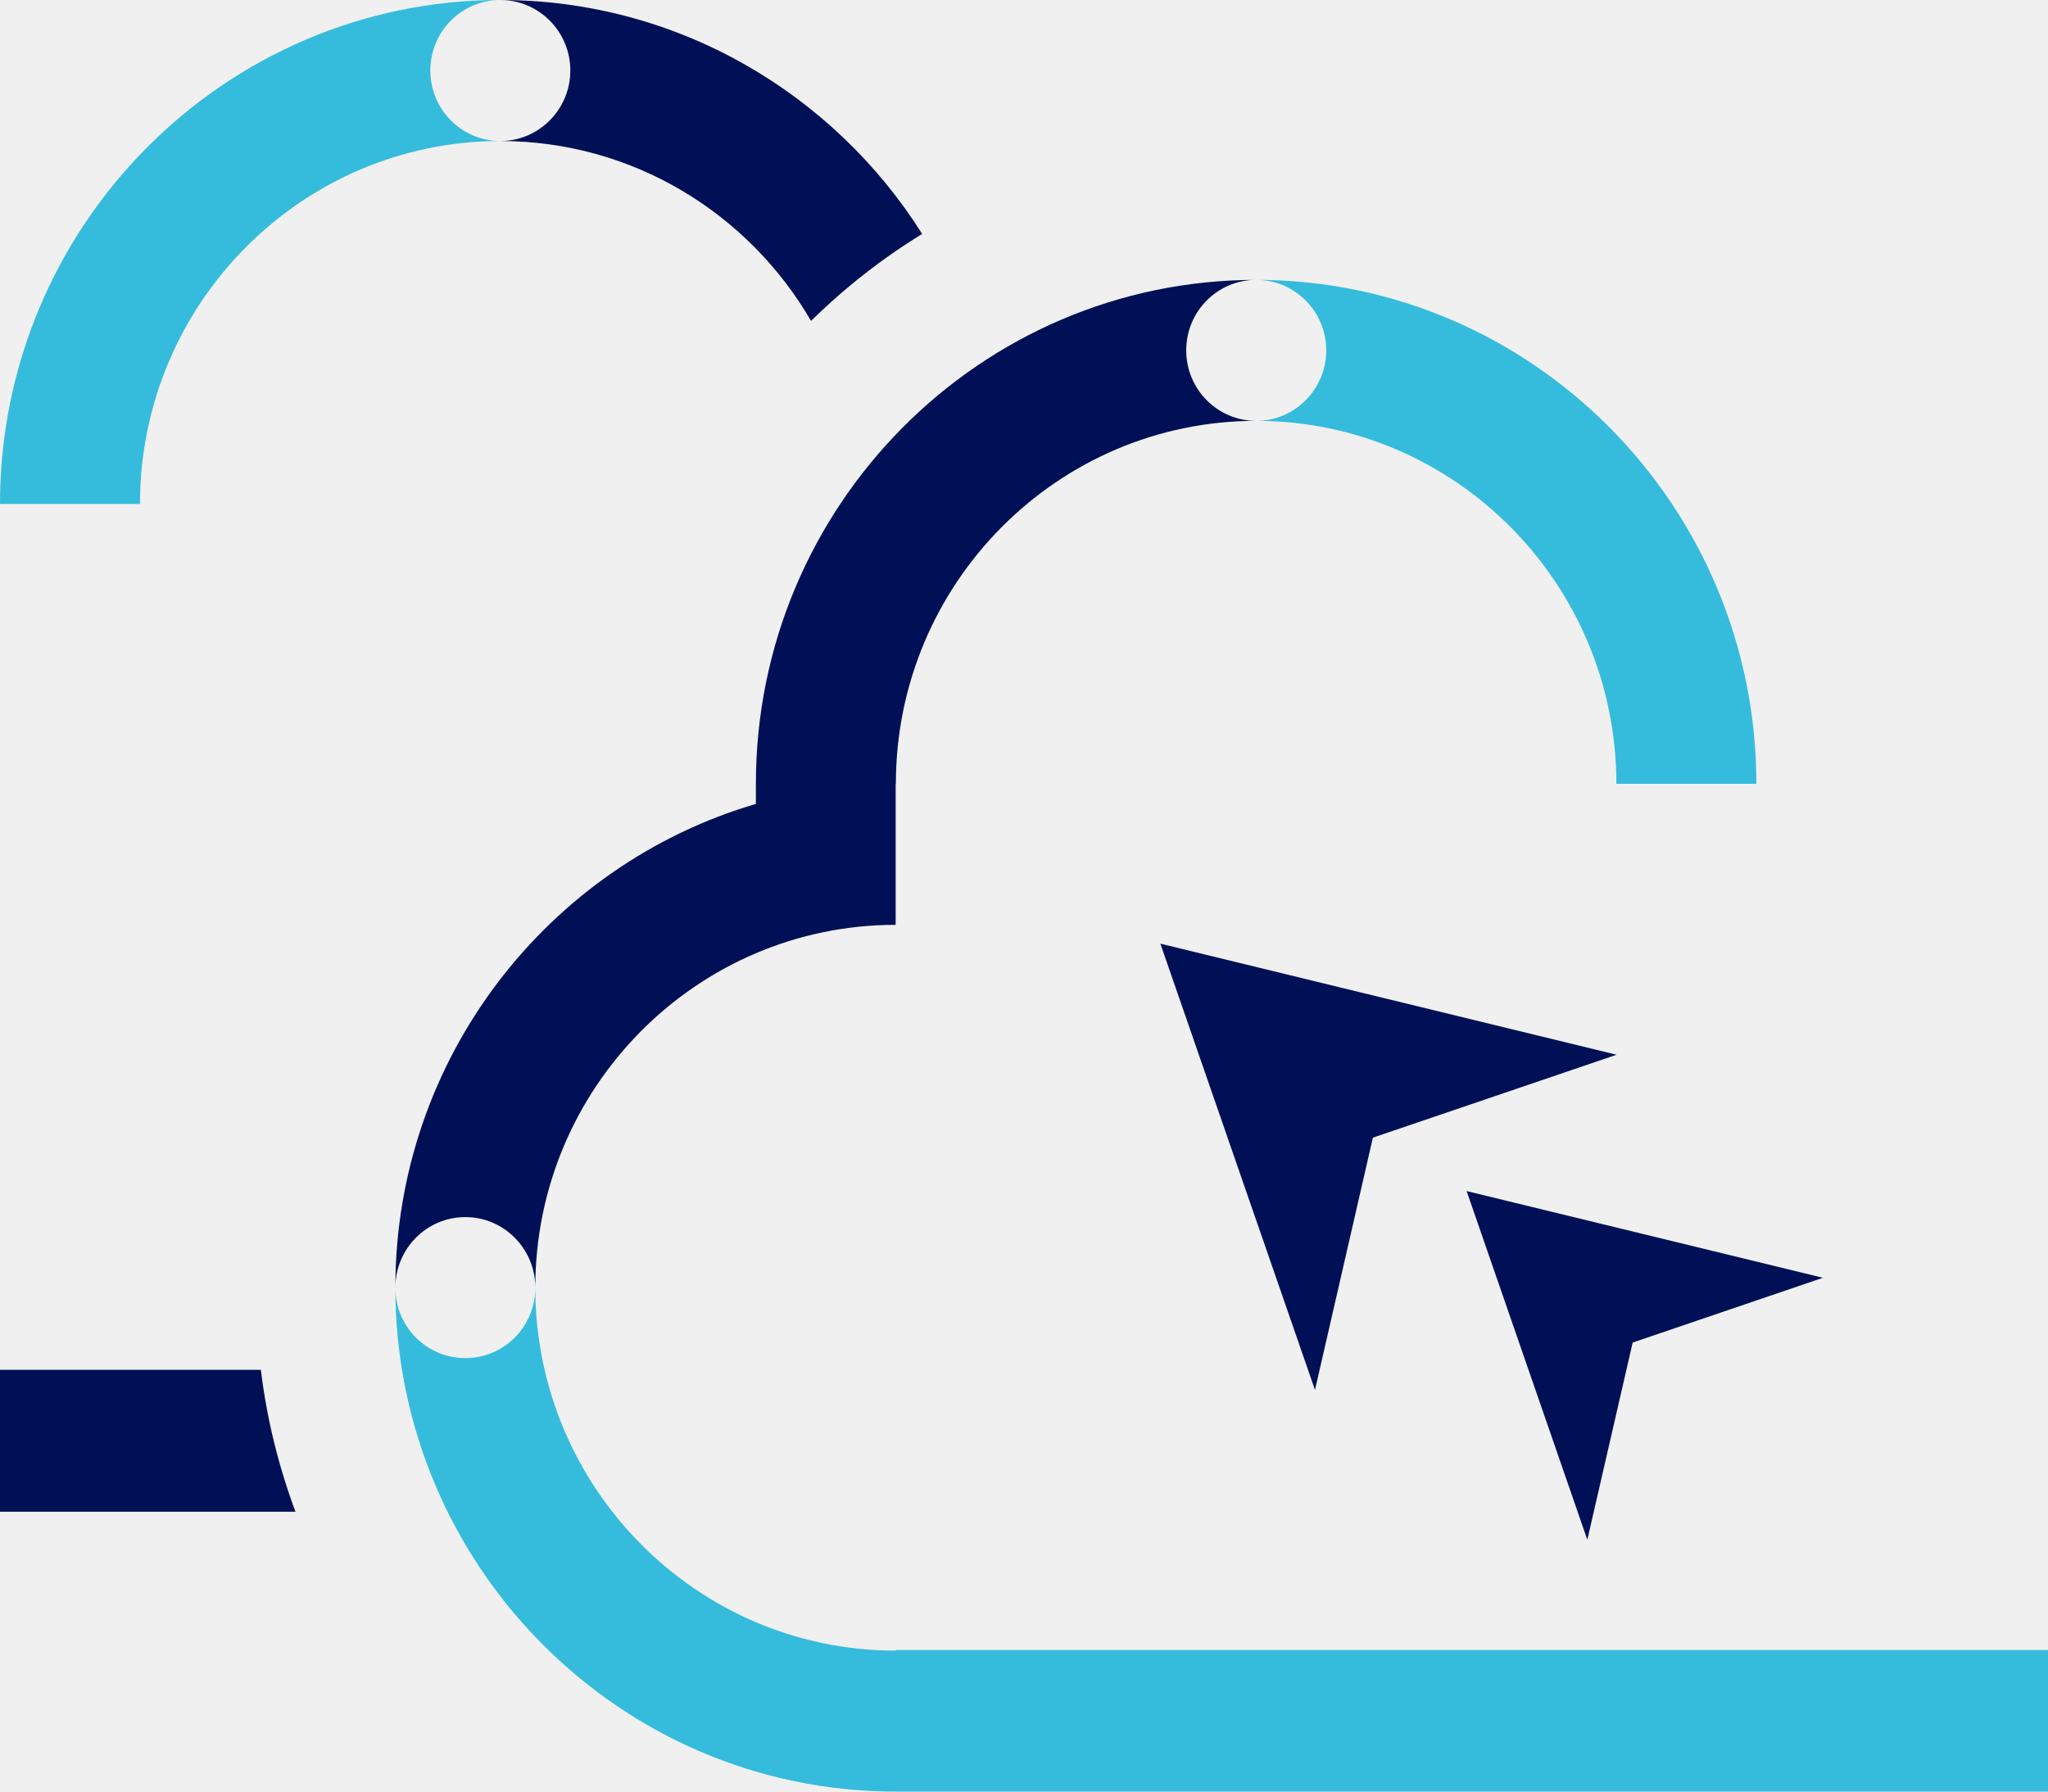
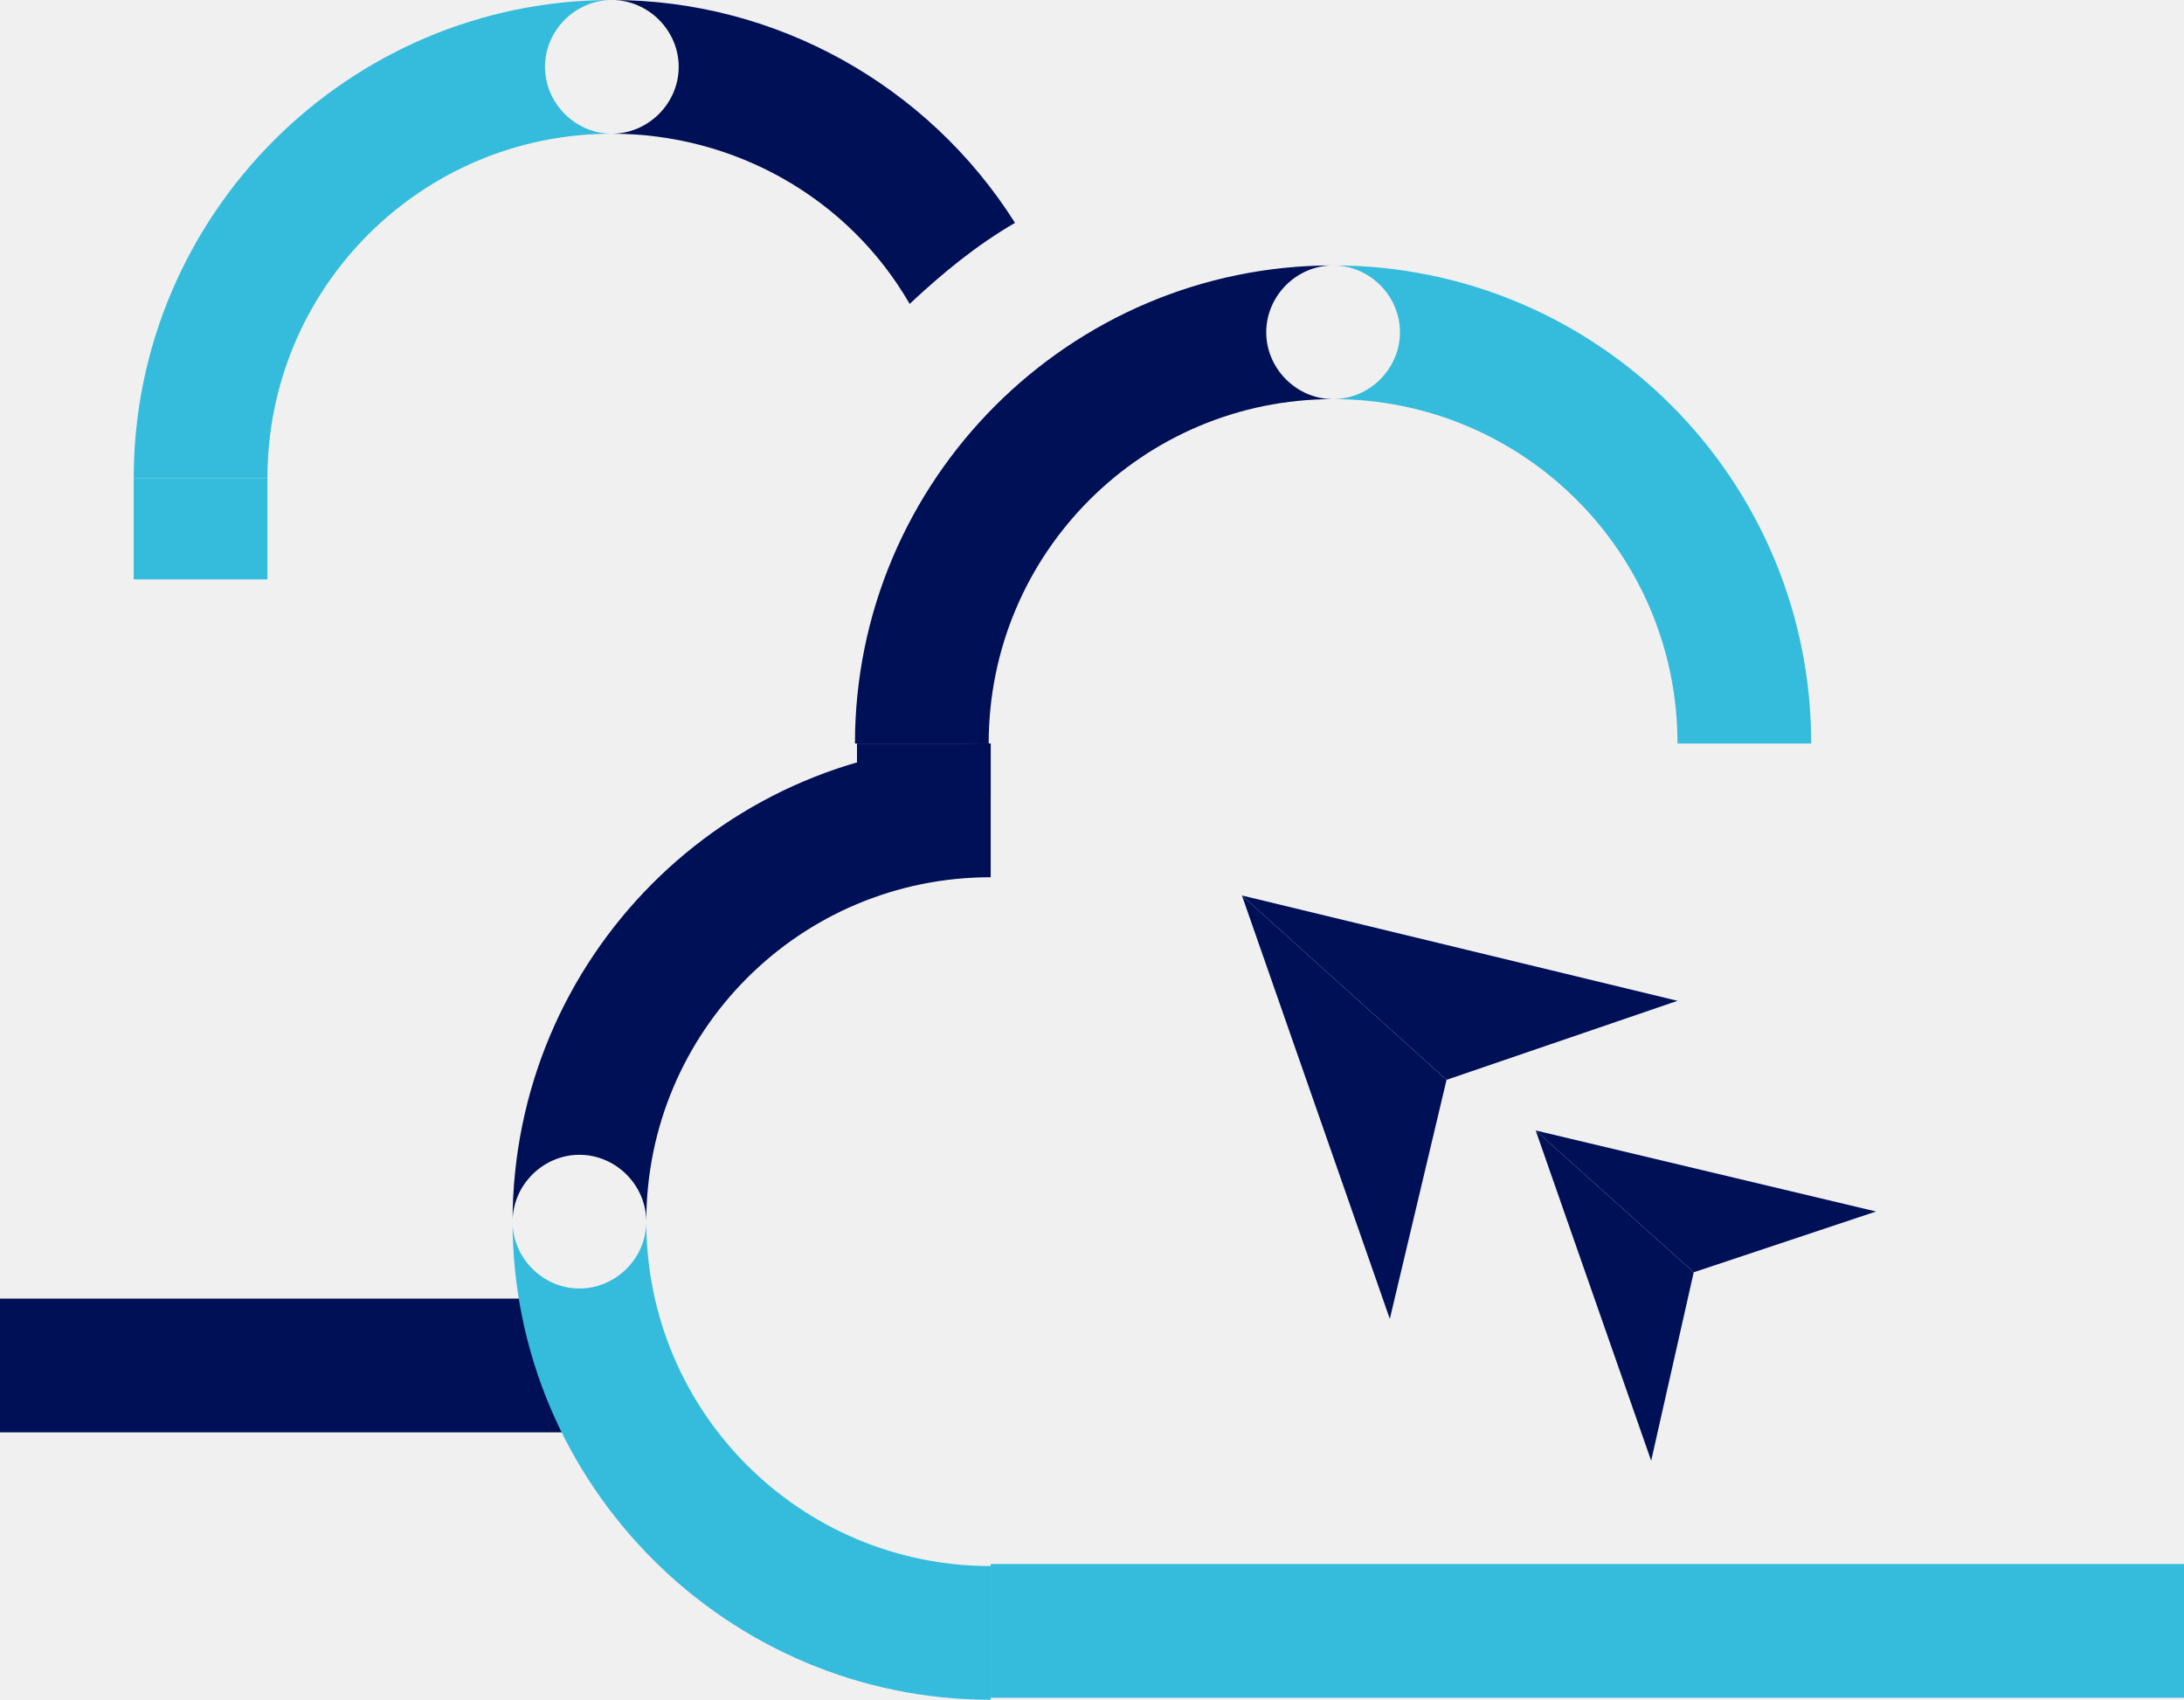
- <svg xmlns="http://www.w3.org/2000/svg" width="48" height="42" viewBox="0 0 48 42" fill="none">
-   <g clip-path="url(#clip0_117_7410)">
-     <path d="M41.165 18.375H37.884C37.884 13.682 34.096 9.866 29.443 9.866C30.348 9.866 31.084 9.125 31.084 8.213C31.084 7.302 30.348 6.561 29.443 6.561C35.906 6.561 41.165 11.859 41.165 18.375Z" fill="#35BCDC" />
-     <path d="M27.802 8.213C27.802 7.302 28.533 6.561 29.443 6.561C22.976 6.561 17.716 11.859 17.716 18.375V18.846C12.84 20.278 9.266 24.816 9.266 30.185C9.266 29.273 10.001 28.532 10.906 28.532C11.811 28.532 12.546 29.273 12.546 30.185C12.546 25.497 16.334 21.681 20.992 21.681V19.712V18.375H20.997C20.997 13.682 24.785 9.866 29.443 9.866C28.533 9.866 27.802 9.125 27.802 8.213Z" fill="#001056" />
-     <path d="M20.992 38.68V38.695C16.334 38.695 12.546 34.878 12.546 30.186C12.546 31.102 11.811 31.838 10.906 31.838C10.001 31.838 9.266 31.102 9.266 30.186C9.266 36.701 14.525 42 20.992 42H48V38.68H20.992Z" fill="#35BCDC" />
-     <path d="M21.614 5.484C20.674 6.06 19.799 6.746 19.009 7.523C17.543 4.998 14.829 3.306 11.727 3.306C12.631 3.306 13.367 2.564 13.367 1.653C13.367 0.741 12.631 0 11.727 0C15.877 0 19.536 2.189 21.614 5.484Z" fill="#001056" />
-     <path d="M11.727 3.306C7.069 3.306 3.281 7.122 3.281 11.815H0C0 5.299 5.259 0 11.727 0C10.817 0 10.086 0.741 10.086 1.653C10.086 2.564 10.817 3.306 11.727 3.306Z" fill="#35BCDC" />
-     <path d="M6.114 32.113C6.254 33.27 6.532 34.382 6.925 35.439H0V32.113H6.114Z" fill="#001056" />
-     <path d="M27.196 22.122L30.82 32.584L32.177 26.67L37.889 24.726L27.196 22.122Z" fill="#001056" />
-     <path d="M34.374 27.922L37.203 36.096L38.266 31.473L42.725 29.955L34.374 27.922Z" fill="#001056" />
+ <svg xmlns="http://www.w3.org/2000/svg" version="1.1" id="Layer_1" x="0px" y="0px" viewBox="0 0 107.8 83.9" style="enable-background:new 0 0 107.8 83.9;" xml:space="preserve">
+   <style type="text/css">
+ 	.st0{fill:#35BCDC;}
+ 	.st1{fill:#001056;}
+ </style>
+   <g id="Layer_2_1_">
+     <g id="Layer_1-2">
+       <path class="st0" d="M89.4,36.7h-6.6c0-9.4-7.6-17-17-17c1.8,0,3.3-1.5,3.3-3.3c0-1.8-1.5-3.3-3.3-3.3    C78.9,13.1,89.4,23.7,89.4,36.7z" />
+       <path class="st1" d="M65.8,19.7c-9.4,0-17,7.6-17,17h-6.6c0-13,10.6-23.6,23.6-23.6c-1.8,0-3.3,1.5-3.3,3.3    C62.5,18.2,64,19.7,65.8,19.7z" />
+       <path class="st1" d="M48.9,36.7v6.6c-9.4,0-17,7.6-17,17l0,0c0-1.8-1.5-3.3-3.3-3.3c-1.8,0-3.3,1.5-3.3,3.3l0,0    C25.3,47.3,35.8,36.7,48.9,36.7z" />
+       <rect x="42.3" y="36.7" class="st1" width="6.6" height="2.7" />
+       <rect x="48.9" y="77.2" class="st0" width="58.9" height="6.6" />
+       <path class="st1" d="M50.1,11c-1.9,1.1-3.6,2.5-5.2,4c-3-5.2-8.6-8.4-14.7-8.4c1.8,0,3.3-1.5,3.3-3.3S32,0,30.2,0l0,0    C38.3,0,45.8,4.2,50.1,11z" />
+       <path class="st0" d="M30.2,6.6c-9.4,0-17,7.6-17,17l0,0H6.6C6.6,10.6,17.2,0,30.2,0c-1.8,0-3.3,1.5-3.3,3.3S28.4,6.6,30.2,6.6z" />
+       <path class="st1" d="M26.5,64.1c0.3,2.3,0.8,4.5,1.6,6.6H0v-6.6H26.5z" />
+       <polygon class="st1" points="61.3,44.2 68.6,65.1 71.4,53.3   " />
+       <path class="st0" d="M31.9,60.3c0,9.4,7.6,17,17,17c0,0,0,0,0,0v6.6c-13,0-23.6-10.6-23.6-23.6c0,1.8,1.5,3.3,3.3,3.3    C30.4,63.6,31.9,62.1,31.9,60.3z" />
+       <polyline class="st1" points="61.3,44.2 82.8,49.4 71.4,53.3   " />
+       <polygon class="st1" points="75.8,55.8 81.5,72.1 83.6,62.8   " />
+       <polyline class="st1" points="75.8,55.8 92.6,59.8 83.6,62.8   " />
+     </g>
  </g>
-   <defs>
-     <clipPath id="clip0_117_7410">
-       <rect width="48" height="42" fill="white" />
-     </clipPath>
-   </defs>
+   <rect x="6.6" y="23.6" class="st0" width="6.6" height="5" />
</svg>
